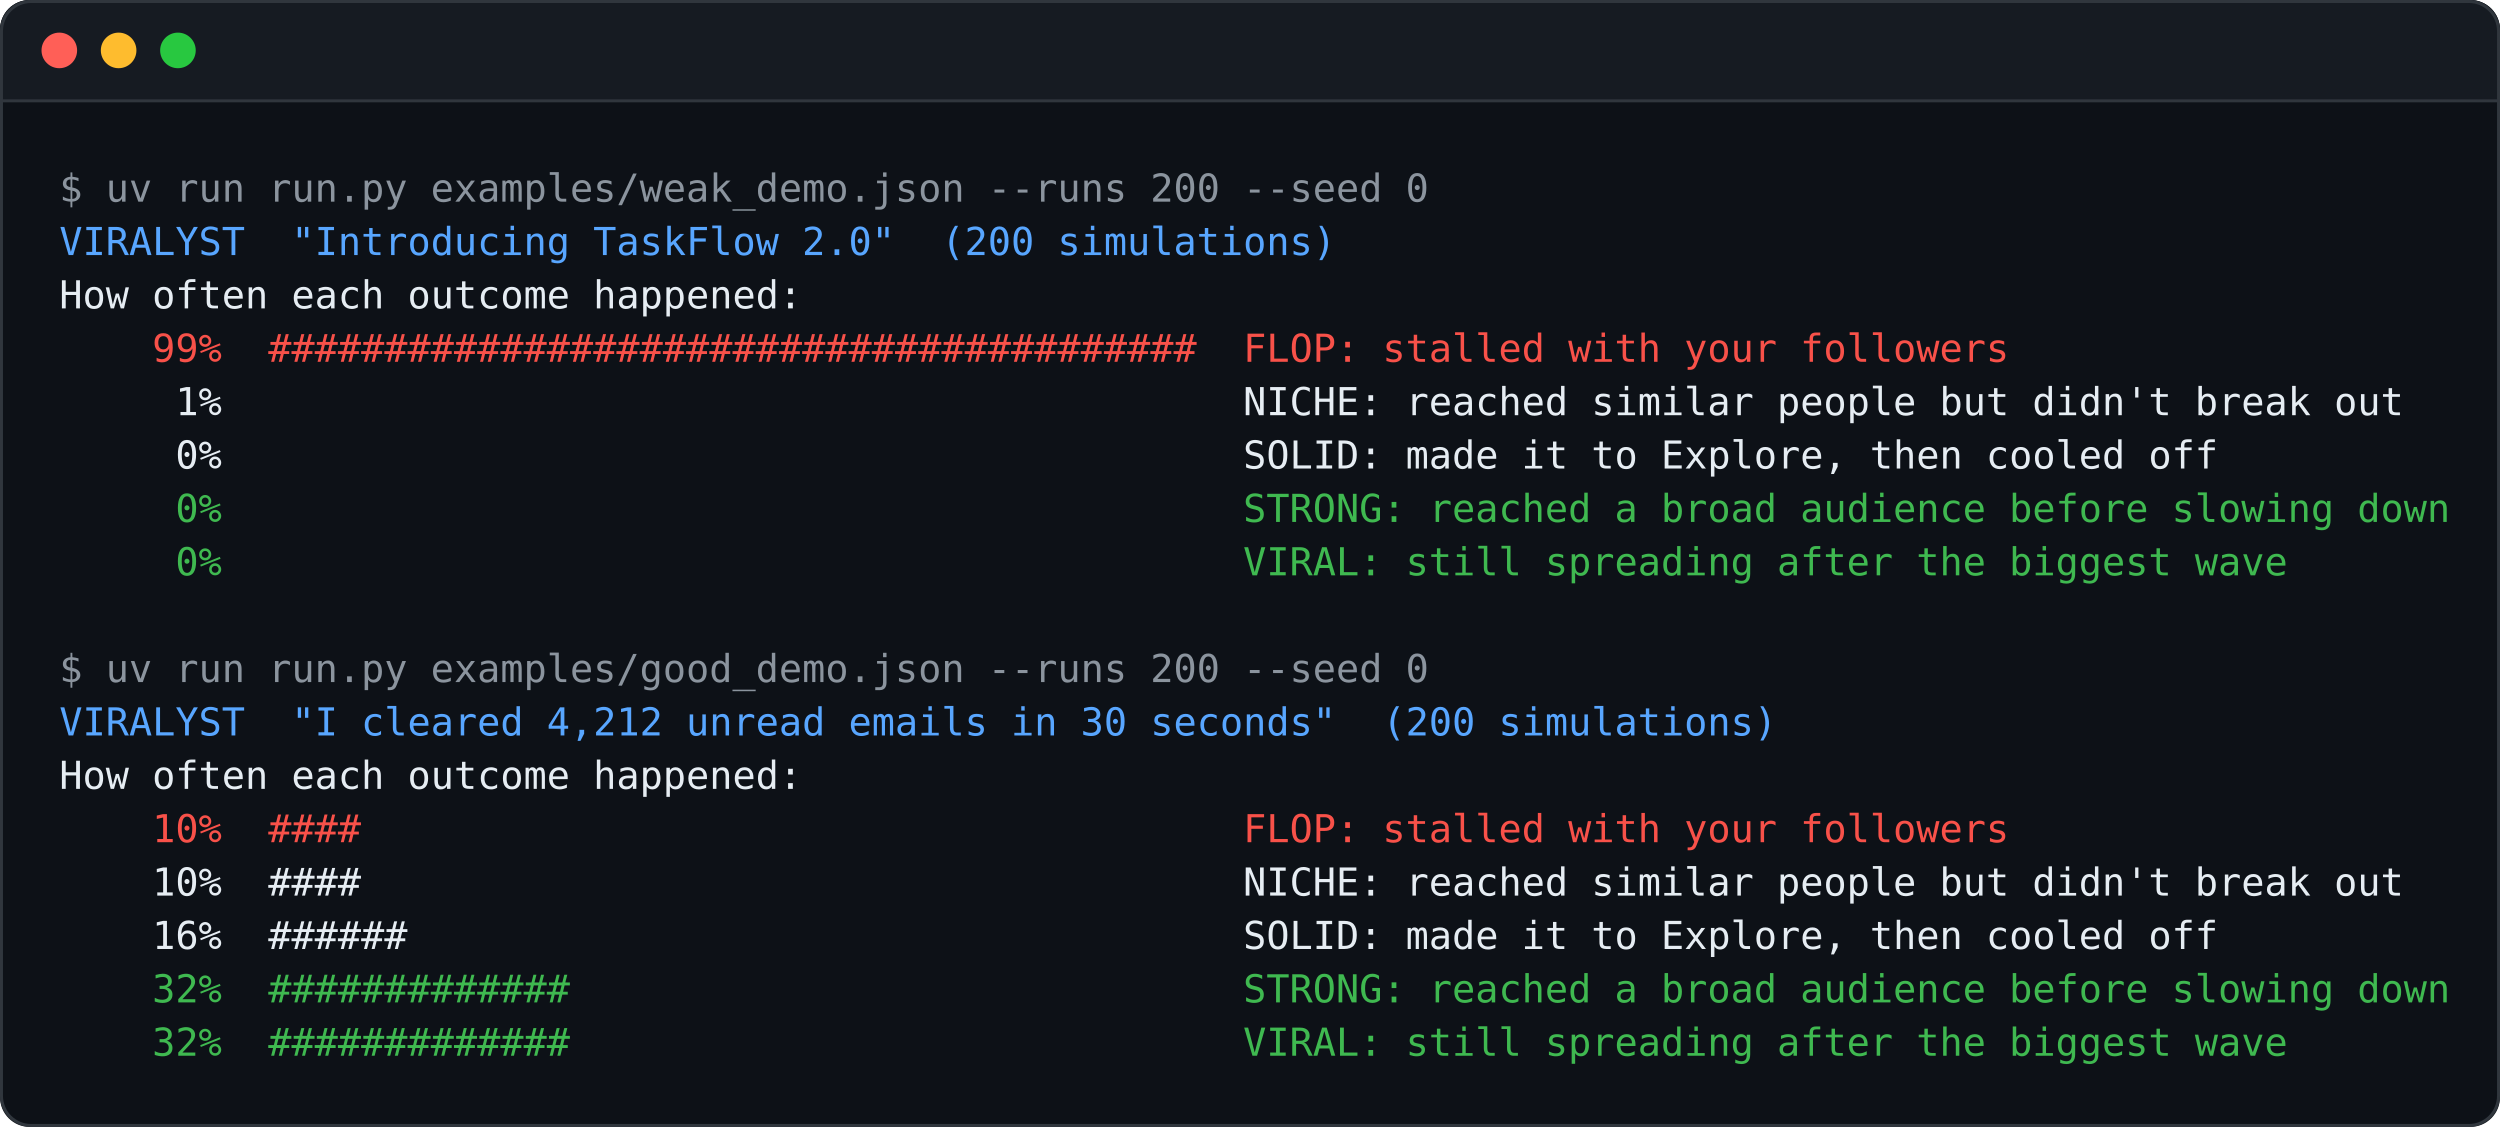
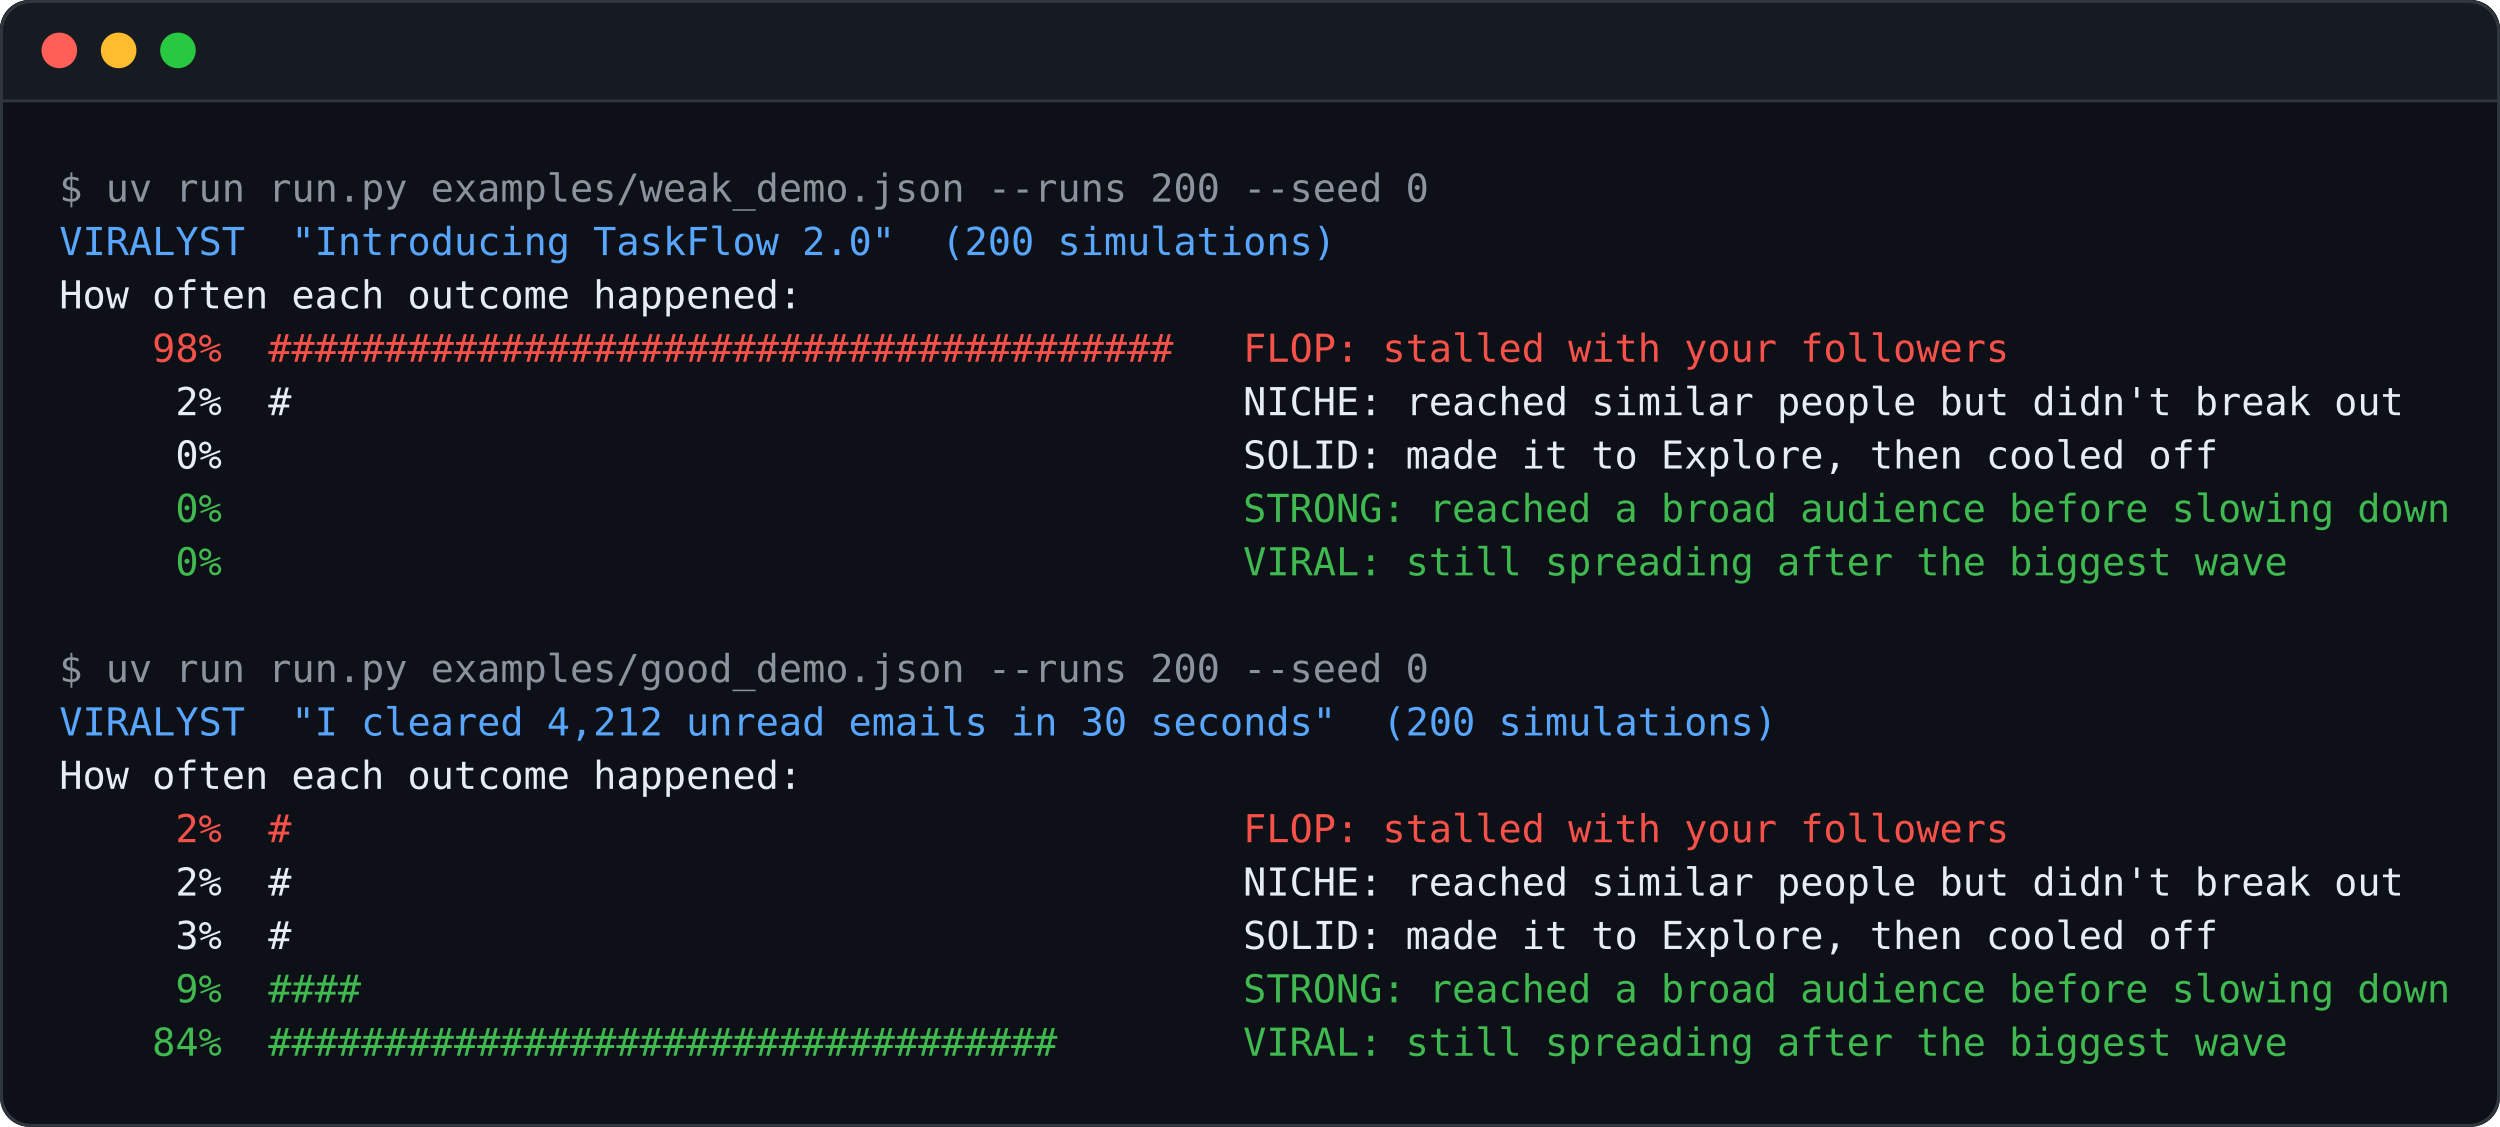
<svg xmlns="http://www.w3.org/2000/svg" width="843" height="380" viewBox="0 0 843 380">
  <rect width="843" height="380" rx="10" fill="#0d1117" />
  <path d="M0 10a10 10 0 0 1 10-10h823a10 10 0 0 1 10 10v24h-843z" fill="#161b22" />
  <line x1="0" y1="34" x2="843" y2="34" stroke="#30363d" />
  <circle cx="20" cy="17.0" r="6" fill="#ff5f57" />
  <circle cx="40" cy="17.0" r="6" fill="#febc2e" />
  <circle cx="60" cy="17.0" r="6" fill="#28c840" />
  <rect x="0.5" y="0.5" width="842" height="379" rx="10" fill="none" stroke="#30363d" />
  <g font-family="ui-monospace, SFMono-Regular, Menlo, Consolas, monospace" font-size="13" xml:space="preserve" style="white-space:pre">
    <text x="20" y="68" fill="#8b949e">$ uv run run.py examples/weak_demo.json --runs 200 --seed 0</text>
    <text x="20" y="86" fill="#58a6ff">VIRALYST  "Introducing TaskFlow 2.0"  (200 simulations)</text>
    <text x="20" y="104" fill="#e6edf3">How often each outcome happened:</text>
-     <text x="20" y="122" fill="#f85149">    99%  ########################################  FLOP: stalled with your followers</text>
-     <text x="20" y="140" fill="#e6edf3">     1%                                            NICHE: reached similar people but didn't break out</text>
+     <text x="20" y="122" fill="#f85149">    98%  #######################################   FLOP: stalled with your followers</text>
+     <text x="20" y="140" fill="#e6edf3">     2%  #                                         NICHE: reached similar people but didn't break out</text>
    <text x="20" y="158" fill="#e6edf3">     0%                                            SOLID: made it to Explore, then cooled off</text>
    <text x="20" y="176" fill="#3fb950">     0%                                            STRONG: reached a broad audience before slowing down</text>
    <text x="20" y="194" fill="#3fb950">     0%                                            VIRAL: still spreading after the biggest wave</text>
    <text x="20" y="212" fill="#e6edf3" />
    <text x="20" y="230" fill="#8b949e">$ uv run run.py examples/good_demo.json --runs 200 --seed 0</text>
    <text x="20" y="248" fill="#58a6ff">VIRALYST  "I cleared 4,212 unread emails in 30 seconds"  (200 simulations)</text>
    <text x="20" y="266" fill="#e6edf3">How often each outcome happened:</text>
-     <text x="20" y="284" fill="#f85149">    10%  ####                                      FLOP: stalled with your followers</text>
-     <text x="20" y="302" fill="#e6edf3">    10%  ####                                      NICHE: reached similar people but didn't break out</text>
-     <text x="20" y="320" fill="#e6edf3">    16%  ######                                    SOLID: made it to Explore, then cooled off</text>
-     <text x="20" y="338" fill="#3fb950">    32%  #############                             STRONG: reached a broad audience before slowing down</text>
-     <text x="20" y="356" fill="#3fb950">    32%  #############                             VIRAL: still spreading after the biggest wave</text>
+     <text x="20" y="284" fill="#f85149">     2%  #                                         FLOP: stalled with your followers</text>
+     <text x="20" y="302" fill="#e6edf3">     2%  #                                         NICHE: reached similar people but didn't break out</text>
+     <text x="20" y="320" fill="#e6edf3">     3%  #                                         SOLID: made it to Explore, then cooled off</text>
+     <text x="20" y="338" fill="#3fb950">     9%  ####                                      STRONG: reached a broad audience before slowing down</text>
+     <text x="20" y="356" fill="#3fb950">    84%  ##################################        VIRAL: still spreading after the biggest wave</text>
  </g>
</svg>
